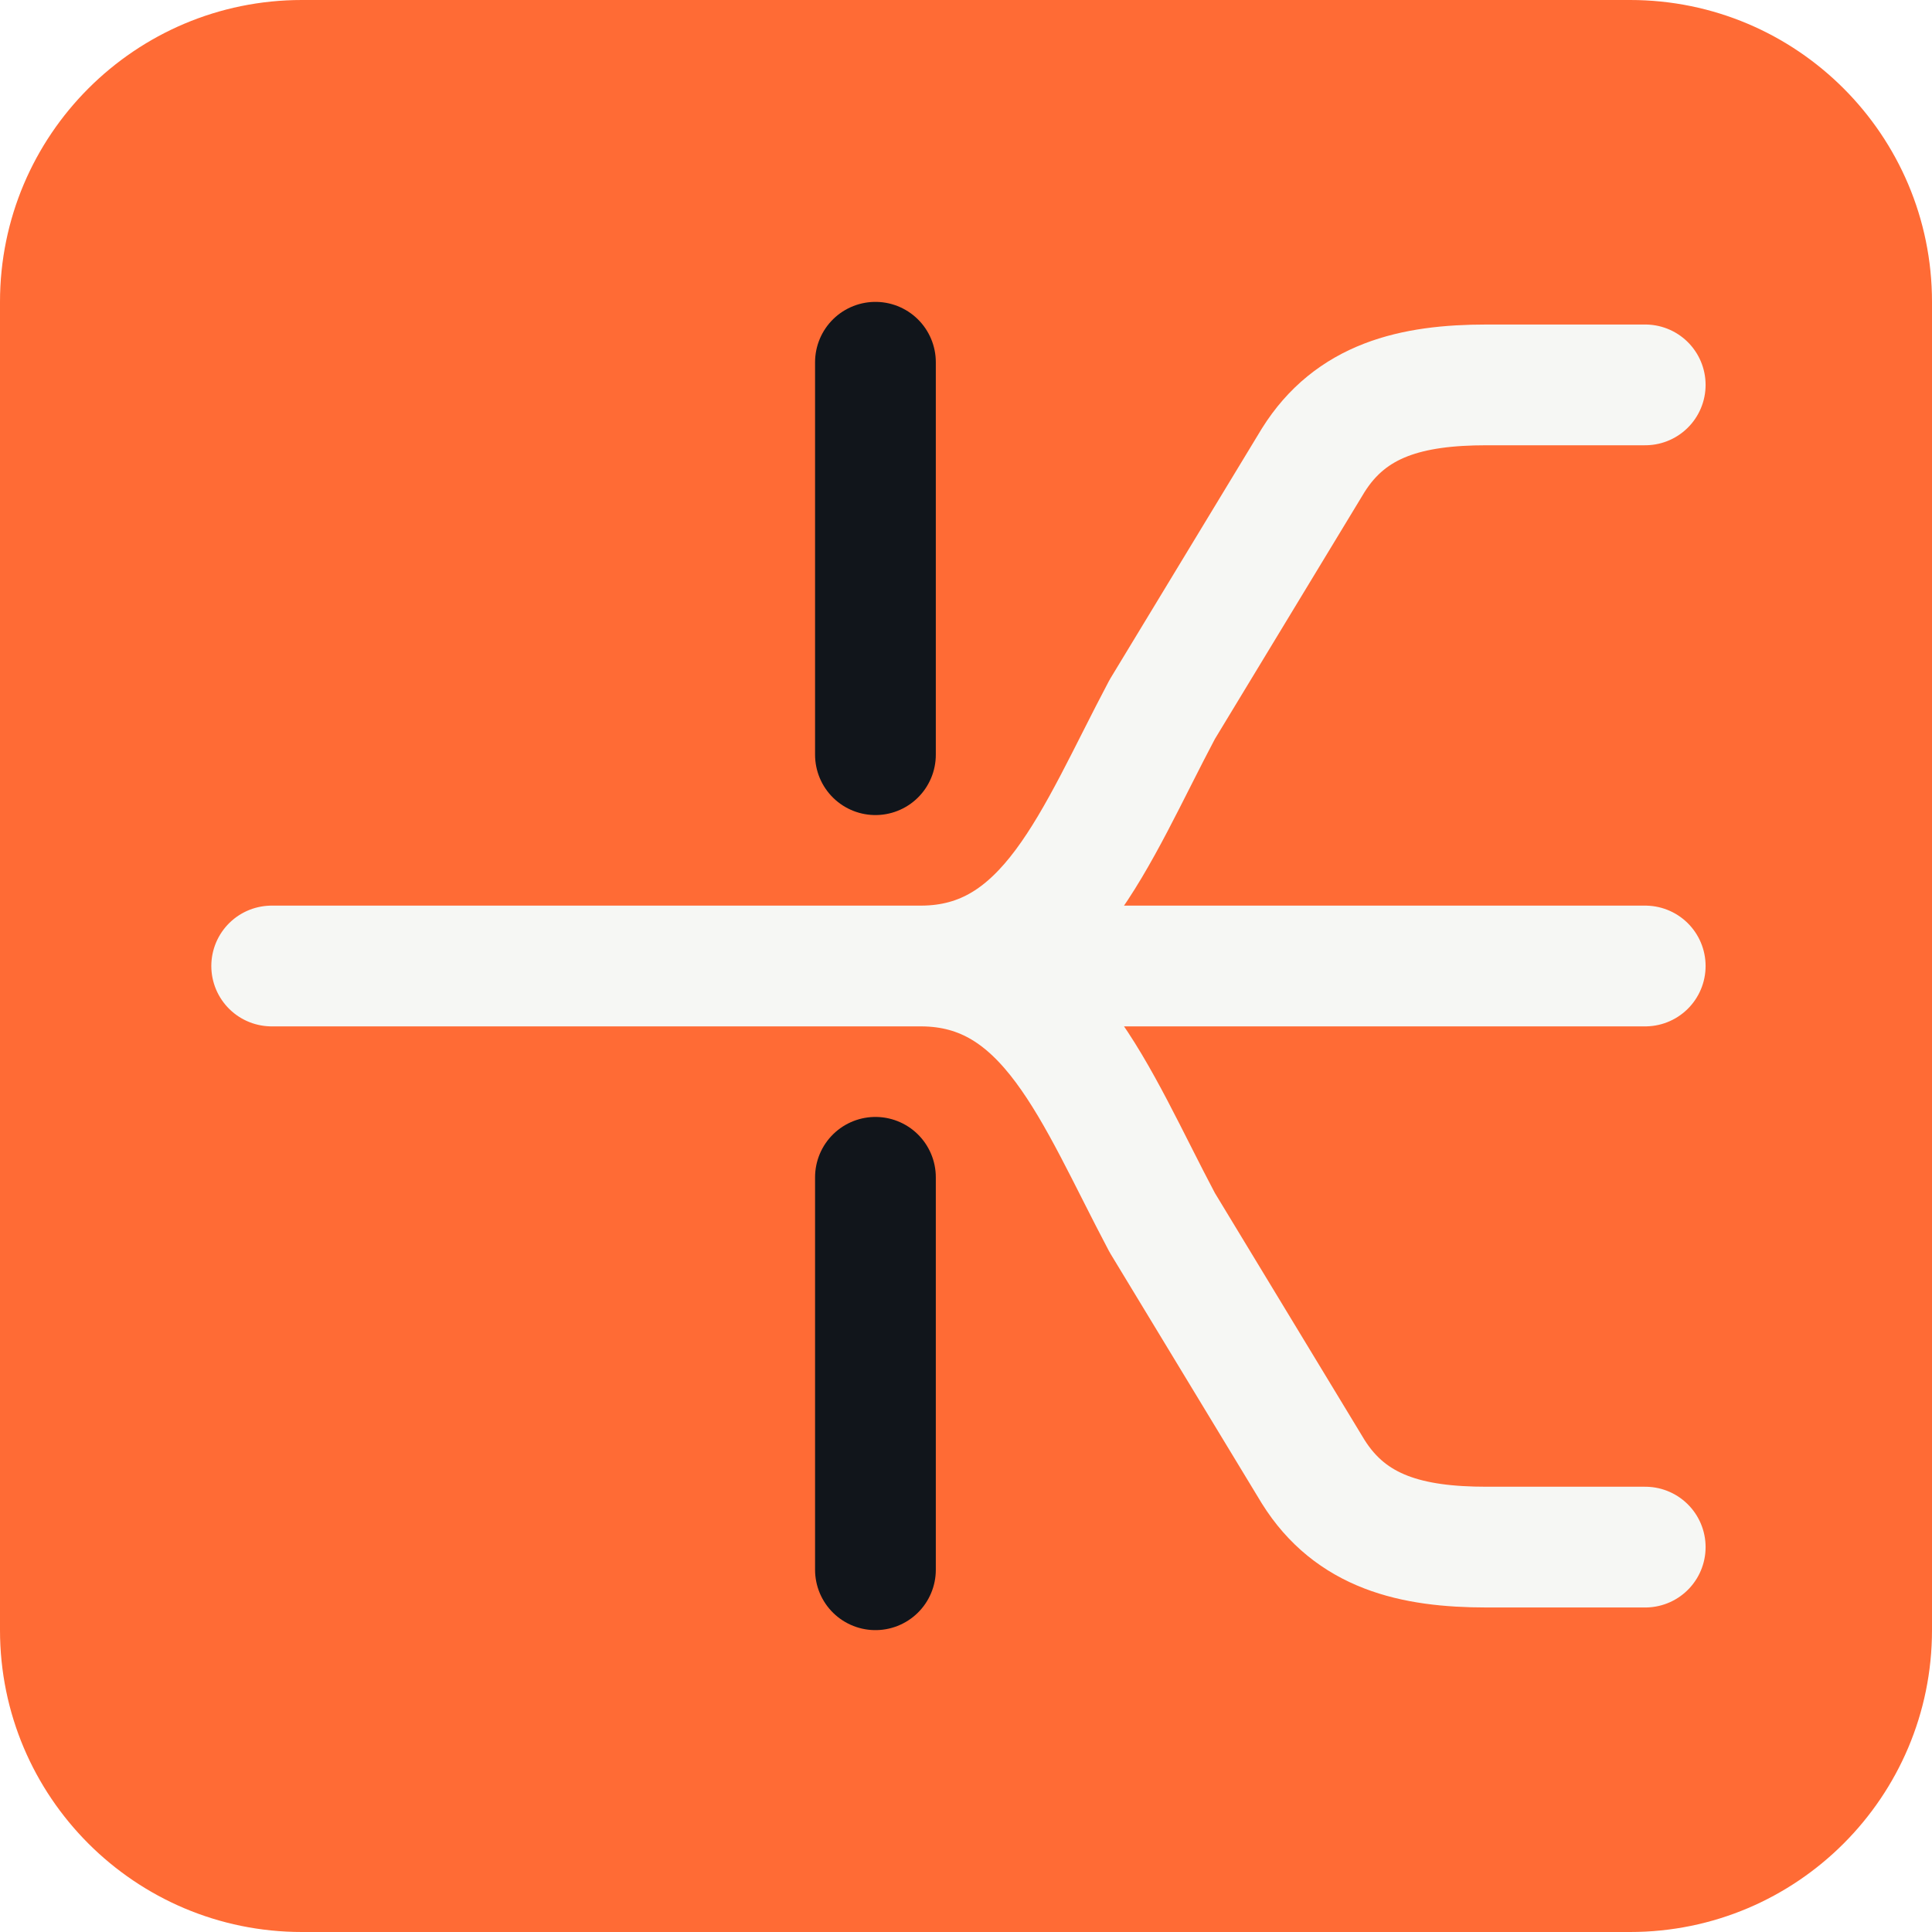
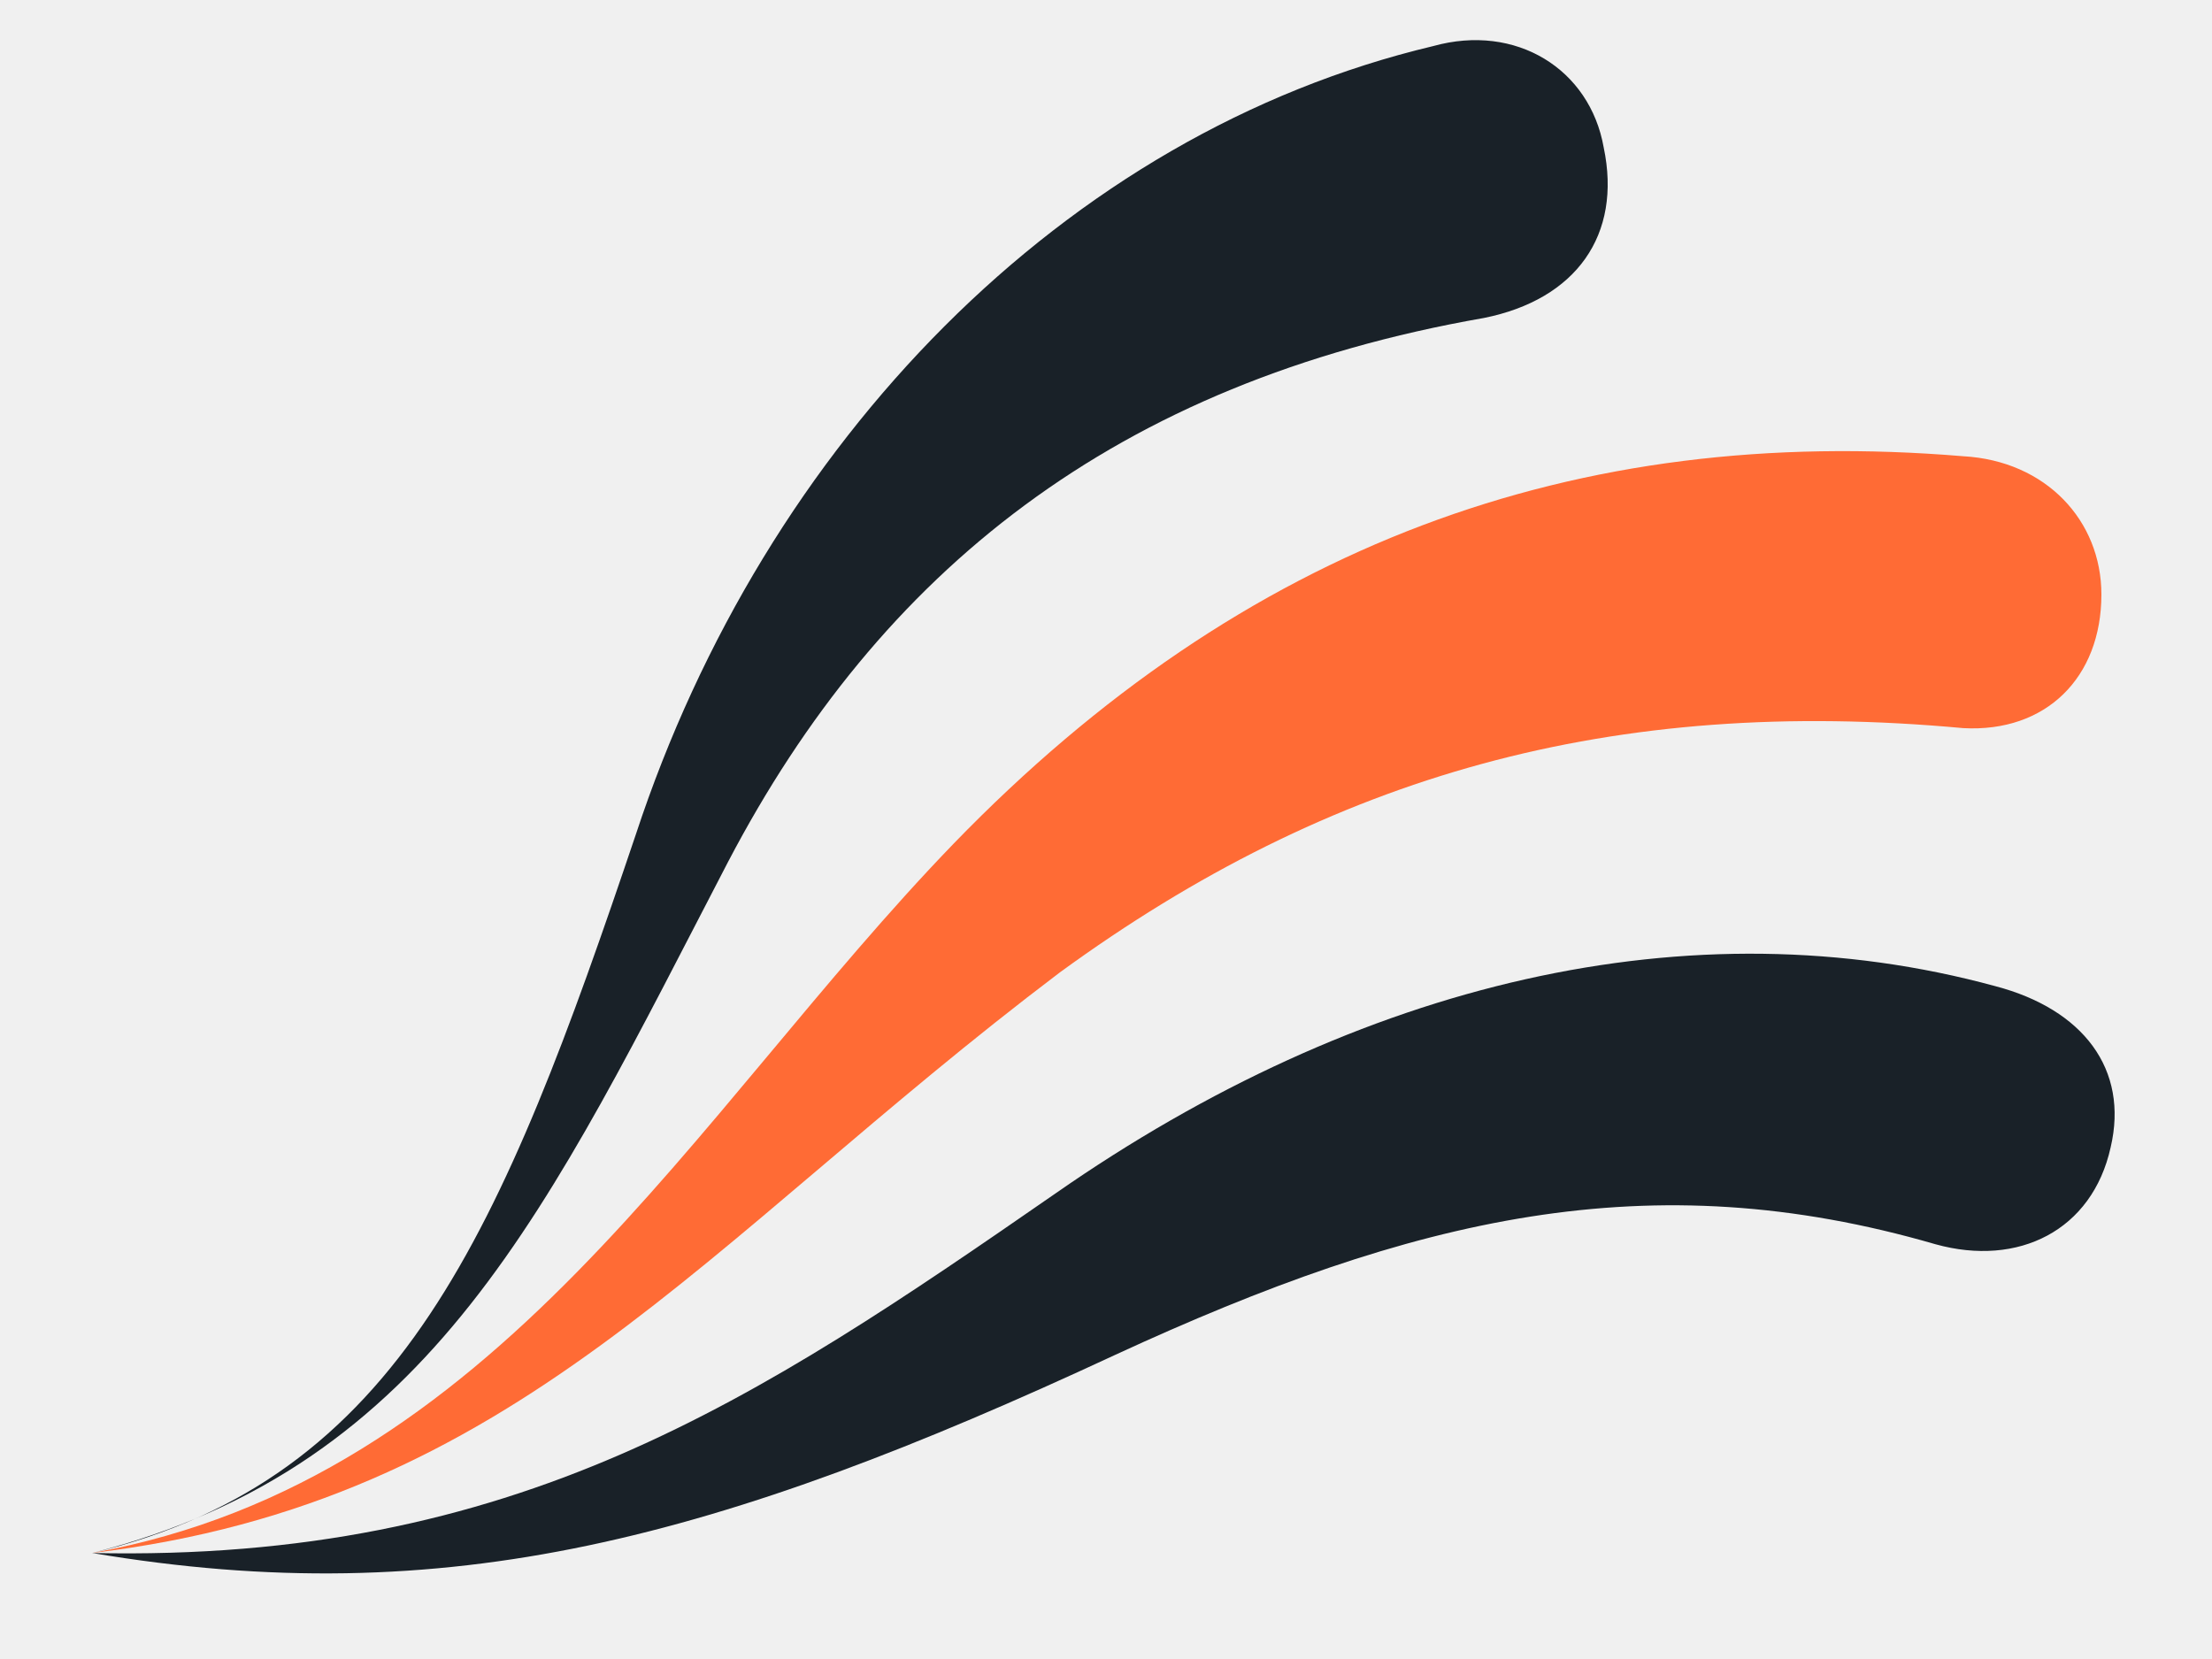
- <svg xmlns="http://www.w3.org/2000/svg" viewBox="0 0 256 256" role="img" aria-labelledby="title desc">
-   <style>
-     .favicon-canvas { fill: #ffffff; }
-     @media (prefers-color-scheme: dark) {
-       .favicon-canvas { fill: #11151b; }
-     }
-   </style>
-   <rect class="favicon-canvas" width="256" height="256" />
-   <rect width="256" height="256" rx="40" fill="#FF6B35" />
-   <path d="M116 48V100M116 156V208" fill="none" stroke="#11151B" stroke-width="16" stroke-linecap="round" />
-   <path d="M36 128H218        M122 128        C139 128 145 111 154 94        L174 61        C179 53 187 51 197 51        H218        M122 128        C139 128 145 145 154 162        L174 195        C179 203 187 205 197 205        H218" fill="none" stroke="#F6F7F4" stroke-width="16" stroke-linecap="round" stroke-linejoin="round" />
+ <svg xmlns="http://www.w3.org/2000/svg" viewBox="0 0 480 360" fill="none" role="img" aria-labelledby="title">
+   <path fill="#192128" d="M20 337C87 321 109 267 138 181C166 96 231 29 311 10C329 5 345 15 348 32C352 51 342 65 322 69C242 83 191 124 158 187C119 262 94 318 20 337Z" />
+   <path fill="#FF6B35" d="M20 337C108 321 150 242 207 183C270 118 342 92 426 99C444 100 456 113 456 129C456 147 444 159 426 158C350 151 289 168 230 211C152 270 112 326 20 337Z" />
+   <path fill="#192128" d="M20 337C112 339 164 304 229 259C295 213 367 196 433 214C452 219 462 232 458 249C454 267 438 275 420 270C358 252 307 264 242 294C156 334 97 350 20 337Z" />
</svg>
